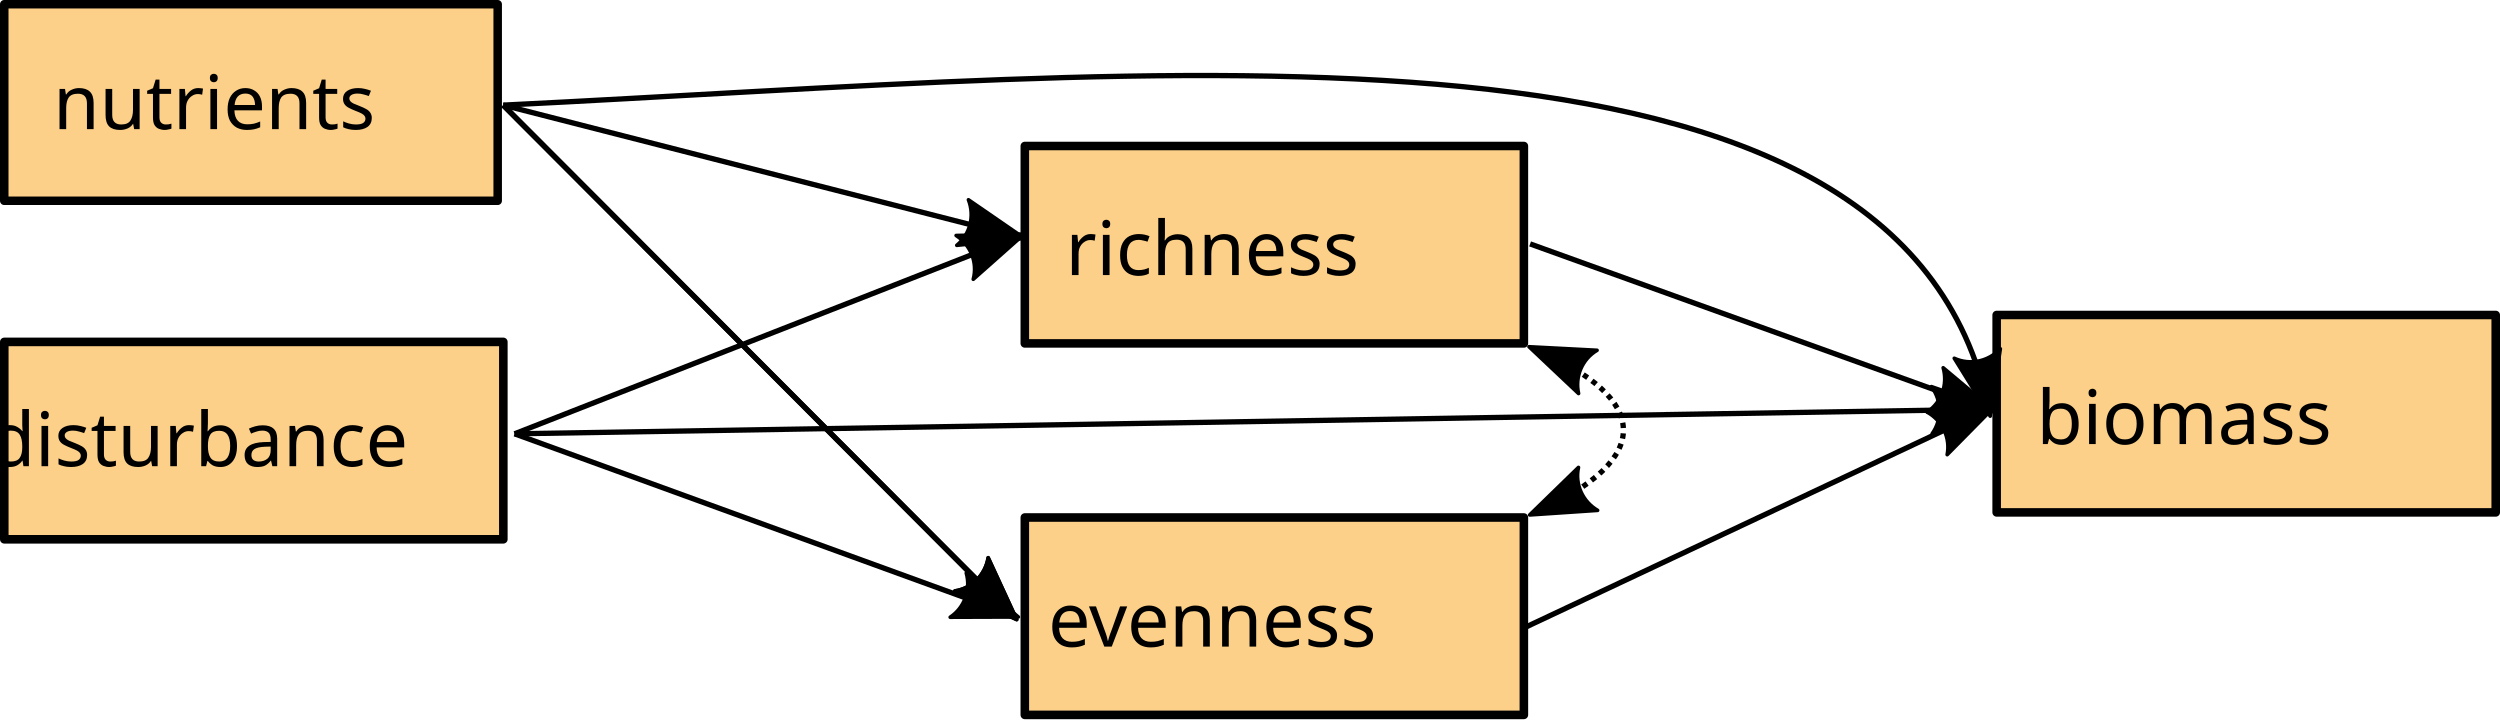
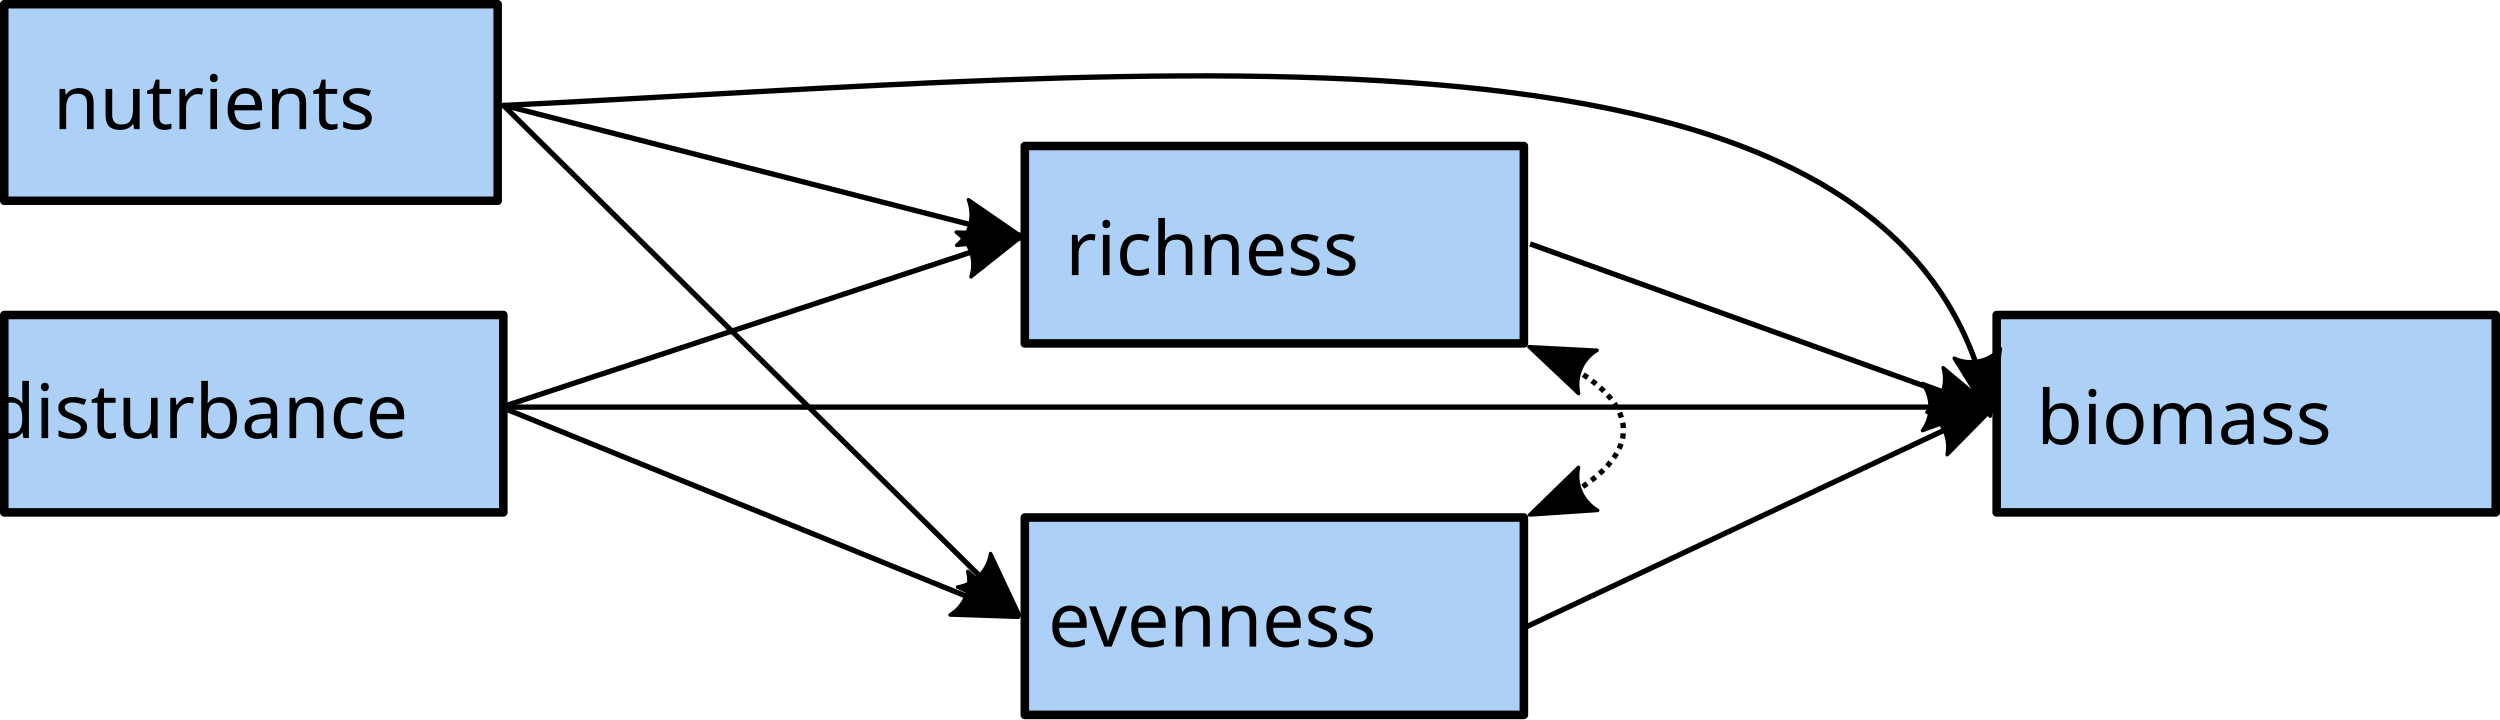
<svg xmlns="http://www.w3.org/2000/svg" xmlns:xlink="http://www.w3.org/1999/xlink" width="235.031mm" height="67.612mm" viewBox="0 0 235.031 67.612" version="1.1" id="svg17720">
  <defs id="defs17714">
    <marker orient="auto" refY="0.0" refX="0.0" id="Arrow2Lstart" style="overflow:visible">
      <path id="path1060" style="fill-rule:evenodd;stroke-width:0.625;stroke-linejoin:round;stroke:#000000;stroke-opacity:1;fill:#000000;fill-opacity:1" d="M 8.719,4.034 L -2.207,0.016 L 8.719,-4.002 C 6.973,-1.63 6.983,1.616 8.719,4.034 z " transform="scale(1.1) translate(1,0)" />
    </marker>
    <marker style="overflow:visible" id="marker944" refX="0" refY="0" orient="auto">
      <path transform="matrix(-1.1,0,0,-1.1,-1.1,0)" d="M 8.719,4.034 -2.207,0.016 8.719,-4.002 c -1.745,2.372 -1.735,5.617 -6e-7,8.035 z" style="fill:#000000;fill-opacity:1;fill-rule:evenodd;stroke:#000000;stroke-width:0.625;stroke-linejoin:round;stroke-opacity:1" id="path942" />
    </marker>
    <marker orient="auto" refY="0" refX="0" id="marker19549" style="overflow:visible">
      <path id="path19547" style="fill:#000000;fill-opacity:1;fill-rule:evenodd;stroke:#000000;stroke-width:0.625;stroke-linejoin:round;stroke-opacity:1" d="M 8.719,4.034 -2.207,0.016 8.719,-4.002 c -1.745,2.372 -1.735,5.617 -6e-7,8.035 z" transform="matrix(-1.1,0,0,-1.1,-1.1,0)" />
    </marker>
    <marker orient="auto" refY="0" refX="0" id="Arrow2Lend" style="overflow:visible">
      <path id="path2173" style="fill:#000000;fill-opacity:1;fill-rule:evenodd;stroke:#000000;stroke-width:0.625;stroke-linejoin:round;stroke-opacity:1" d="M 8.719,4.034 -2.207,0.016 8.719,-4.002 c -1.745,2.372 -1.735,5.617 -6e-7,8.035 z" transform="matrix(-1.1,0,0,-1.1,-1.1,0)" />
    </marker>
    <marker orient="auto" refY="0" refX="0" id="marker2932" style="overflow:visible">
      <path id="path2930" style="fill:#000000;fill-opacity:1;fill-rule:evenodd;stroke:#000000;stroke-width:0.625;stroke-linejoin:round;stroke-opacity:1" d="M 8.719,4.034 -2.207,0.016 8.719,-4.002 c -1.745,2.372 -1.735,5.617 -6e-7,8.035 z" transform="matrix(-1.1,0,0,-1.1,-1.1,0)" />
    </marker>
    <marker style="overflow:visible" id="marker3418" refX="0" refY="0" orient="auto">
      <path transform="matrix(-1.1,0,0,-1.1,-1.1,0)" d="M 8.719,4.034 -2.207,0.016 8.719,-4.002 c -1.745,2.372 -1.735,5.617 -6e-7,8.035 z" style="fill:#000000;fill-opacity:1;fill-rule:evenodd;stroke:#000000;stroke-width:0.625;stroke-linejoin:round;stroke-opacity:1" id="path3416" />
    </marker>
    <marker orient="auto" refY="0" refX="0" id="marker3922" style="overflow:visible">
      <path id="path3920" style="fill:#000000;fill-opacity:1;fill-rule:evenodd;stroke:#000000;stroke-width:0.625;stroke-linejoin:round;stroke-opacity:1" d="M 8.719,4.034 -2.207,0.016 8.719,-4.002 c -1.745,2.372 -1.735,5.617 -6e-7,8.035 z" transform="matrix(-1.1,0,0,-1.1,-1.1,0)" />
    </marker>
    <marker style="overflow:visible" id="marker4379" refX="0" refY="0" orient="auto">
      <path transform="matrix(-1.1,0,0,-1.1,-1.1,0)" d="M 8.719,4.034 -2.207,0.016 8.719,-4.002 c -1.745,2.372 -1.735,5.617 -6e-7,8.035 z" style="fill:#000000;fill-opacity:1;fill-rule:evenodd;stroke:#000000;stroke-width:0.625;stroke-linejoin:round;stroke-opacity:1" id="path4377" />
    </marker>
    <marker orient="auto" refY="0" refX="0" id="marker9641" style="overflow:visible">
      <path id="path9639" style="fill:#000000;fill-opacity:1;fill-rule:evenodd;stroke:#000000;stroke-width:0.625;stroke-linejoin:round;stroke-opacity:1" d="M 8.719,4.034 -2.207,0.016 8.719,-4.002 c -1.745,2.372 -1.735,5.617 -6e-7,8.035 z" transform="matrix(-1.1,0,0,-1.1,-1.1,0)" />
    </marker>
    <marker orient="auto" refY="0" refX="0" id="marker10121" style="overflow:visible">
      <path id="path10119" style="fill:#000000;fill-opacity:1;fill-rule:evenodd;stroke:#000000;stroke-width:0.625;stroke-linejoin:round;stroke-opacity:1" d="M 8.719,4.034 -2.207,0.016 8.719,-4.002 c -1.745,2.372 -1.735,5.617 -6e-7,8.035 z" transform="matrix(-1.1,0,0,-1.1,-1.1,0)" />
    </marker>
    <marker style="overflow:visible" id="marker12636" refX="0" refY="0" orient="auto">
      <path transform="matrix(-1.1,0,0,-1.1,-1.1,0)" d="M 8.719,4.034 -2.207,0.016 8.719,-4.002 c -1.745,2.372 -1.735,5.617 -6e-7,8.035 z" style="fill:#000000;fill-opacity:1;fill-rule:evenodd;stroke:#000000;stroke-width:0.625;stroke-linejoin:round;stroke-opacity:1" id="path12634" />
    </marker>
    <marker orient="auto" refY="0" refX="0" id="marker13494" style="overflow:visible">
      <path id="path13492" style="fill:#000000;fill-opacity:1;fill-rule:evenodd;stroke:#000000;stroke-width:0.625;stroke-linejoin:round;stroke-opacity:1" d="M 8.719,4.034 -2.207,0.016 8.719,-4.002 c -1.745,2.372 -1.735,5.617 -6e-7,8.035 z" transform="matrix(-1.1,0,0,-1.1,-1.1,0)" />
    </marker>
    <marker style="overflow:visible" id="marker6374" refX="0" refY="0" orient="auto">
      <path transform="matrix(-1.1,0,0,-1.1,-1.1,0)" d="M 8.719,4.034 -2.207,0.016 8.719,-4.002 c -1.745,2.372 -1.735,5.617 -6e-7,8.035 z" style="fill:#000000;fill-opacity:1;fill-rule:evenodd;stroke:#000000;stroke-width:0.625;stroke-linejoin:round;stroke-opacity:1" id="path6372" />
    </marker>
    <marker orient="auto" refY="0" refX="0" id="marker7136" style="overflow:visible">
      <path id="path7134" style="fill:#000000;fill-opacity:1;fill-rule:evenodd;stroke:#000000;stroke-width:0.625;stroke-linejoin:round;stroke-opacity:1" d="M 8.719,4.034 -2.207,0.016 8.719,-4.002 c -1.745,2.372 -1.735,5.617 -6e-7,8.035 z" transform="matrix(-1.1,0,0,-1.1,-1.1,0)" />
    </marker>
  </defs>
  <g id="layer1" transform="translate(92.56921,-186.5169)">
-     <rect style="fill:#fcd088;fill-opacity:1;stroke:#000000;stroke-width:0.805;stroke-linecap:round;stroke-linejoin:round;stroke-miterlimit:10;stroke-dasharray:none;stroke-dashoffset:0;stroke-opacity:1;paint-order:normal" id="rect2098" width="46.918" height="18.558" x="95.142" y="216.131" />
-     <rect style="fill:#fcd088;fill-opacity:1;stroke:#000000;stroke-width:0.805;stroke-linecap:round;stroke-linejoin:round;stroke-miterlimit:10;stroke-dasharray:none;stroke-dashoffset:0;stroke-opacity:1;paint-order:normal" id="rect821" width="46.918" height="18.558" x="-92.167" y="218.66" />
-     <rect y="186.916" x="-92.17" height="18.477" width="46.39" id="rect2934" style="fill:#fcd088;fill-opacity:1;stroke:#000000;stroke-width:0.799;stroke-linecap:round;stroke-linejoin:round;stroke-miterlimit:10;stroke-dasharray:none;stroke-dashoffset:0;stroke-opacity:1;paint-order:normal" />
+     <rect style="fill:#add1f6;fill-opacity:1;stroke:#000000;stroke-width:0.805;stroke-linecap:round;stroke-linejoin:round;stroke-miterlimit:10;stroke-dasharray:none;stroke-dashoffset:0;stroke-opacity:1;paint-order:normal" id="rect2098" width="46.918" height="18.558" x="95.142" y="216.131" />
+     <rect style="fill:#add1f6;fill-opacity:1;stroke:#000000;stroke-width:0.805;stroke-linecap:round;stroke-linejoin:round;stroke-miterlimit:10;stroke-dasharray:none;stroke-dashoffset:0;stroke-opacity:1;paint-order:normal" id="rect821" width="46.918" height="18.558" x="-92.167" y="216.131" />
+     <rect y="186.916" x="-92.17" height="18.477" width="46.39" id="rect2934" style="fill:#add1f6;fill-opacity:1;stroke:#000000;stroke-width:0.799;stroke-linecap:round;stroke-linejoin:round;stroke-miterlimit:10;stroke-dasharray:none;stroke-dashoffset:0;stroke-opacity:1;paint-order:normal" />
    <flowRoot transform="matrix(14.28483,0,0,14.28483,-693.6277,-698.9558)" xml:space="preserve" style="font-style:normal;font-variant:normal;font-weight:normal;font-stretch:normal;font-size:7.056px;line-height:1.25;font-family:sans-serif;-inkscape-font-specification:'sans-serif, Normal';font-variant-ligatures:normal;font-variant-caps:normal;font-variant-numeric:normal;font-feature-settings:normal;text-align:center;letter-spacing:0px;word-spacing:0px;writing-mode:lr-tb;text-anchor:middle;fill:#000000;fill-opacity:1;stroke:none;stroke-width:0.265" id="flowRoot2968">
      <flowRegion id="flowRegion2970" style="text-align:center;text-anchor:middle">
        <use x="0" y="0" xlink:href="#rect821" id="use2972" width="100%" height="100%" transform="matrix(0.07000434,0,0,0.07000434,48.55695,48.92994)" />
      </flowRegion>
      <flowPara id="flowPara2974">above-ground biomass</flowPara>
    </flowRoot>
    <flowRoot transform="matrix(14.28483,0,0,14.28483,-693.6277,-698.9558)" xml:space="preserve" style="font-style:normal;font-variant:normal;font-weight:normal;font-stretch:normal;font-size:7.056px;line-height:1.25;font-family:sans-serif;-inkscape-font-specification:'sans-serif, Normal';font-variant-ligatures:normal;font-variant-caps:normal;font-variant-numeric:normal;font-feature-settings:normal;text-align:center;letter-spacing:0px;word-spacing:0px;writing-mode:lr-tb;text-anchor:middle;fill:#000000;fill-opacity:1;stroke:none;stroke-width:0.265" id="flowRoot4166">
      <flowRegion id="flowRegion4168" style="text-align:center;text-anchor:middle">
        <use x="0" y="0" xlink:href="#rect2934" id="use4170" width="100%" height="100%" transform="matrix(0.07000434,0,0,0.07000434,48.55695,48.92994)" />
      </flowRegion>
      <flowPara id="flowPara4172">functional group</flowPara>
    </flowRoot>
-     <text xml:space="preserve" style="font-style:normal;font-variant:normal;font-weight:normal;font-stretch:normal;font-size:7.056px;line-height:1.25;font-family:sans-serif;-inkscape-font-specification:'sans-serif, Normal';font-variant-ligatures:normal;font-variant-caps:normal;font-variant-numeric:normal;font-feature-settings:normal;text-align:center;letter-spacing:0px;word-spacing:0px;writing-mode:lr-tb;text-anchor:middle;fill:#000000;fill-opacity:1;stroke:none;stroke-width:0.265" x="-69.325" y="230.344" id="text2082">
-       <tspan id="tspan2080" x="-69.325" y="230.344" style="stroke-width:0.265">disturbance</tspan>
+     <text xml:space="preserve" style="font-style:normal;font-variant:normal;font-weight:normal;font-stretch:normal;font-size:7.056px;line-height:1.25;font-family:sans-serif;-inkscape-font-specification:'sans-serif, Normal';font-variant-ligatures:normal;font-variant-caps:normal;font-variant-numeric:normal;font-feature-settings:normal;text-align:center;letter-spacing:0px;word-spacing:0px;writing-mode:lr-tb;text-anchor:middle;fill:#000000;fill-opacity:1;stroke:none;stroke-width:0.265" x="-69.325" y="227.699" id="text2082">
+       <tspan id="tspan2080" x="-69.325" y="227.699" style="stroke-width:0.265">disturbance</tspan>
    </text>
    <text id="text2086" y="198.656" x="-67.849" style="font-style:normal;font-variant:normal;font-weight:normal;font-stretch:normal;font-size:7.056px;line-height:1.25;font-family:sans-serif;-inkscape-font-specification:'sans-serif, Normal';font-variant-ligatures:normal;font-variant-caps:normal;font-variant-numeric:normal;font-feature-settings:normal;text-align:center;letter-spacing:0px;word-spacing:0px;writing-mode:lr-tb;text-anchor:middle;fill:#000000;fill-opacity:1;stroke:none;stroke-width:0.265" xml:space="preserve">
      <tspan style="stroke-width:0.265" y="198.656" x="-67.849" id="tspan2084">nutrients</tspan>
    </text>
    <text id="text2090" y="228.266" x="117.35" style="font-style:normal;font-variant:normal;font-weight:normal;font-stretch:normal;font-size:7.056px;line-height:1.25;font-family:sans-serif;-inkscape-font-specification:'sans-serif, Normal';font-variant-ligatures:normal;font-variant-caps:normal;font-variant-numeric:normal;font-feature-settings:normal;text-align:center;letter-spacing:0px;word-spacing:0px;writing-mode:lr-tb;text-anchor:middle;fill:#000000;fill-opacity:1;stroke:none;stroke-width:0.265" xml:space="preserve">
      <tspan style="stroke-width:0.265" y="228.266" x="117.35" id="tspan2088">biomass</tspan>
    </text>
-     <rect y="200.244" x="3.776" height="18.558" width="46.918" id="rect2100" style="fill:#fcd088;fill-opacity:1;stroke:#000000;stroke-width:0.805;stroke-linecap:round;stroke-linejoin:round;stroke-miterlimit:10;stroke-dasharray:none;stroke-dashoffset:0;stroke-opacity:1;paint-order:normal" />
+     <rect y="200.244" x="3.776" height="18.558" width="46.918" id="rect2100" style="fill:#add1f6;fill-opacity:1;stroke:#000000;stroke-width:0.805;stroke-linecap:round;stroke-linejoin:round;stroke-miterlimit:10;stroke-dasharray:none;stroke-dashoffset:0;stroke-opacity:1;paint-order:normal" />
    <text xml:space="preserve" style="font-style:normal;font-variant:normal;font-weight:normal;font-stretch:normal;font-size:7.056px;line-height:1.25;font-family:sans-serif;-inkscape-font-specification:'sans-serif, Normal';font-variant-ligatures:normal;font-variant-caps:normal;font-variant-numeric:normal;font-feature-settings:normal;text-align:center;letter-spacing:0px;word-spacing:0px;writing-mode:lr-tb;text-anchor:middle;fill:#000000;fill-opacity:1;stroke:none;stroke-width:0.265" x="25.984" y="212.379" id="text2104">
      <tspan id="tspan2102" x="25.984" y="212.379" style="stroke-width:0.265">richness</tspan>
    </text>
-     <rect style="fill:#fcd088;fill-opacity:1;stroke:#000000;stroke-width:0.805;stroke-linecap:round;stroke-linejoin:round;stroke-miterlimit:10;stroke-dasharray:none;stroke-dashoffset:0;stroke-opacity:1;paint-order:normal" id="rect2106" width="46.918" height="18.558" x="3.776" y="235.168" />
+     <rect style="fill:#add1f6;fill-opacity:1;stroke:#000000;stroke-width:0.805;stroke-linecap:round;stroke-linejoin:round;stroke-miterlimit:10;stroke-dasharray:none;stroke-dashoffset:0;stroke-opacity:1;paint-order:normal" id="rect2106" width="46.918" height="18.558" x="3.776" y="235.168" />
    <text id="text2110" y="247.304" x="25.984" style="font-style:normal;font-variant:normal;font-weight:normal;font-stretch:normal;font-size:7.056px;line-height:1.25;font-family:sans-serif;-inkscape-font-specification:'sans-serif, Normal';font-variant-ligatures:normal;font-variant-caps:normal;font-variant-numeric:normal;font-feature-settings:normal;text-align:center;letter-spacing:0px;word-spacing:0px;writing-mode:lr-tb;text-anchor:middle;fill:#000000;fill-opacity:1;stroke:none;stroke-width:0.265" xml:space="preserve">
      <tspan style="stroke-width:0.265" y="247.304" x="25.984" id="tspan2108">evenness</tspan>
    </text>
    <path style="fill:none;stroke:#000000;stroke-width:0.5;stroke-linecap:butt;stroke-linejoin:miter;stroke-miterlimit:4;stroke-dasharray:none;stroke-opacity:1;marker-end:url(#Arrow2Lend)" d="M -45.263,196.401 3.105,208.772" id="path2150" />
-     <path style="fill:none;stroke:#000000;stroke-width:0.5;stroke-linecap:butt;stroke-linejoin:miter;stroke-miterlimit:4;stroke-dasharray:none;stroke-opacity:1;marker-end:url(#marker2932)" d="M -44.193,227.3 3.105,208.772" id="path2928" />
+     <path style="fill:none;stroke:#000000;stroke-width:0.5;stroke-linecap:butt;stroke-linejoin:miter;stroke-miterlimit:4;stroke-dasharray:none;stroke-opacity:1;marker-end:url(#marker2932)" d="M -44.928,224.628 3.105,208.772" id="path2928" />
    <path id="path3414" d="m 51.279,209.448 43.112,15.545" style="fill:none;stroke:#000000;stroke-width:0.5;stroke-linecap:butt;stroke-linejoin:miter;stroke-miterlimit:4;stroke-dasharray:none;stroke-opacity:1;marker-end:url(#marker3418)" />
    <path style="fill:none;stroke:#000000;stroke-width:0.5;stroke-linecap:butt;stroke-linejoin:miter;stroke-miterlimit:4;stroke-dasharray:none;stroke-opacity:1;marker-end:url(#marker3922)" d="m 50.712,245.544 43.679,-20.552" id="path3918" />
-     <path id="path4375" d="M -45.263,196.401 2.538,244.302" style="fill:none;stroke:#000000;stroke-width:0.5;stroke-linecap:butt;stroke-linejoin:miter;stroke-miterlimit:4;stroke-dasharray:none;stroke-opacity:1;marker-end:url(#marker4379)" />
-     <path style="fill:none;stroke:#000000;stroke-width:0.5;stroke-linecap:butt;stroke-linejoin:miter;stroke-miterlimit:4;stroke-dasharray:none;stroke-opacity:1;marker-end:url(#marker10121)" d="M -45.263,196.401 C 17.319,193.336 86.216,185.308 94.391,224.992" id="path10117" />
-     <path id="path12632" d="M -44.193,227.3 2.538,244.302" style="fill:none;stroke:#000000;stroke-width:0.5;stroke-linecap:butt;stroke-linejoin:miter;stroke-miterlimit:4;stroke-dasharray:none;stroke-opacity:1;marker-end:url(#marker12636)" />
-     <path style="fill:none;stroke:#000000;stroke-width:0.5;stroke-linecap:butt;stroke-linejoin:miter;stroke-miterlimit:4;stroke-dasharray:none;stroke-opacity:1;marker-end:url(#marker13494)" d="m -44.193,227.3 138.584,-2.308" id="path13490" />
-     <path style="fill:none;stroke:#000000;stroke-width:0.5;stroke-linecap:butt;stroke-linejoin:miter;stroke-miterlimit:4;stroke-dasharray:none;stroke-opacity:1;marker-end:url(#marker19549)" d="M -45.263,196.401 2.538,244.302" id="path19545" />
+     <path id="path4375" d="M -45.263,196.401 2.806,243.901" style="fill:none;stroke:#000000;stroke-width:0.5;stroke-linecap:butt;stroke-linejoin:miter;stroke-miterlimit:4;stroke-dasharray:none;stroke-opacity:1;marker-end:url(#marker4379)" />
+     <path style="fill:none;stroke:#000000;stroke-width:0.5;stroke-linecap:butt;stroke-linejoin:miter;stroke-miterlimit:4;stroke-dasharray:none;stroke-opacity:1;marker-end:url(#marker10121)" d="m -45.593,196.448 c 62.581,-3.065 131.81,-11.139 139.984,28.544" id="path10117" />
+     <path id="path12632" d="m -44.862,225.029 47.4,19.274" style="fill:none;stroke:#000000;stroke-width:0.5;stroke-linecap:butt;stroke-linejoin:miter;stroke-miterlimit:4;stroke-dasharray:none;stroke-opacity:1;marker-end:url(#marker12636)" />
+     <path style="fill:none;stroke:#000000;stroke-width:0.5;stroke-linecap:butt;stroke-linejoin:miter;stroke-miterlimit:4;stroke-dasharray:none;stroke-opacity:1;marker-end:url(#marker13494)" d="m -45.062,224.792 138.584,0" id="path13490" />
    <path id="path63" d="m 51.84,234.649 c 11.129,-4.965 10.782,-10.645 -0.047,-15.28" style="fill:none;stroke:#000000;stroke-width:0.5;stroke-linecap:butt;stroke-linejoin:miter;stroke-miterlimit:4;stroke-dasharray:0.5,0.5;stroke-opacity:1;marker-start:url(#Arrow2Lstart);marker-end:url(#marker944);stroke-dashoffset:0" />
  </g>
</svg>
